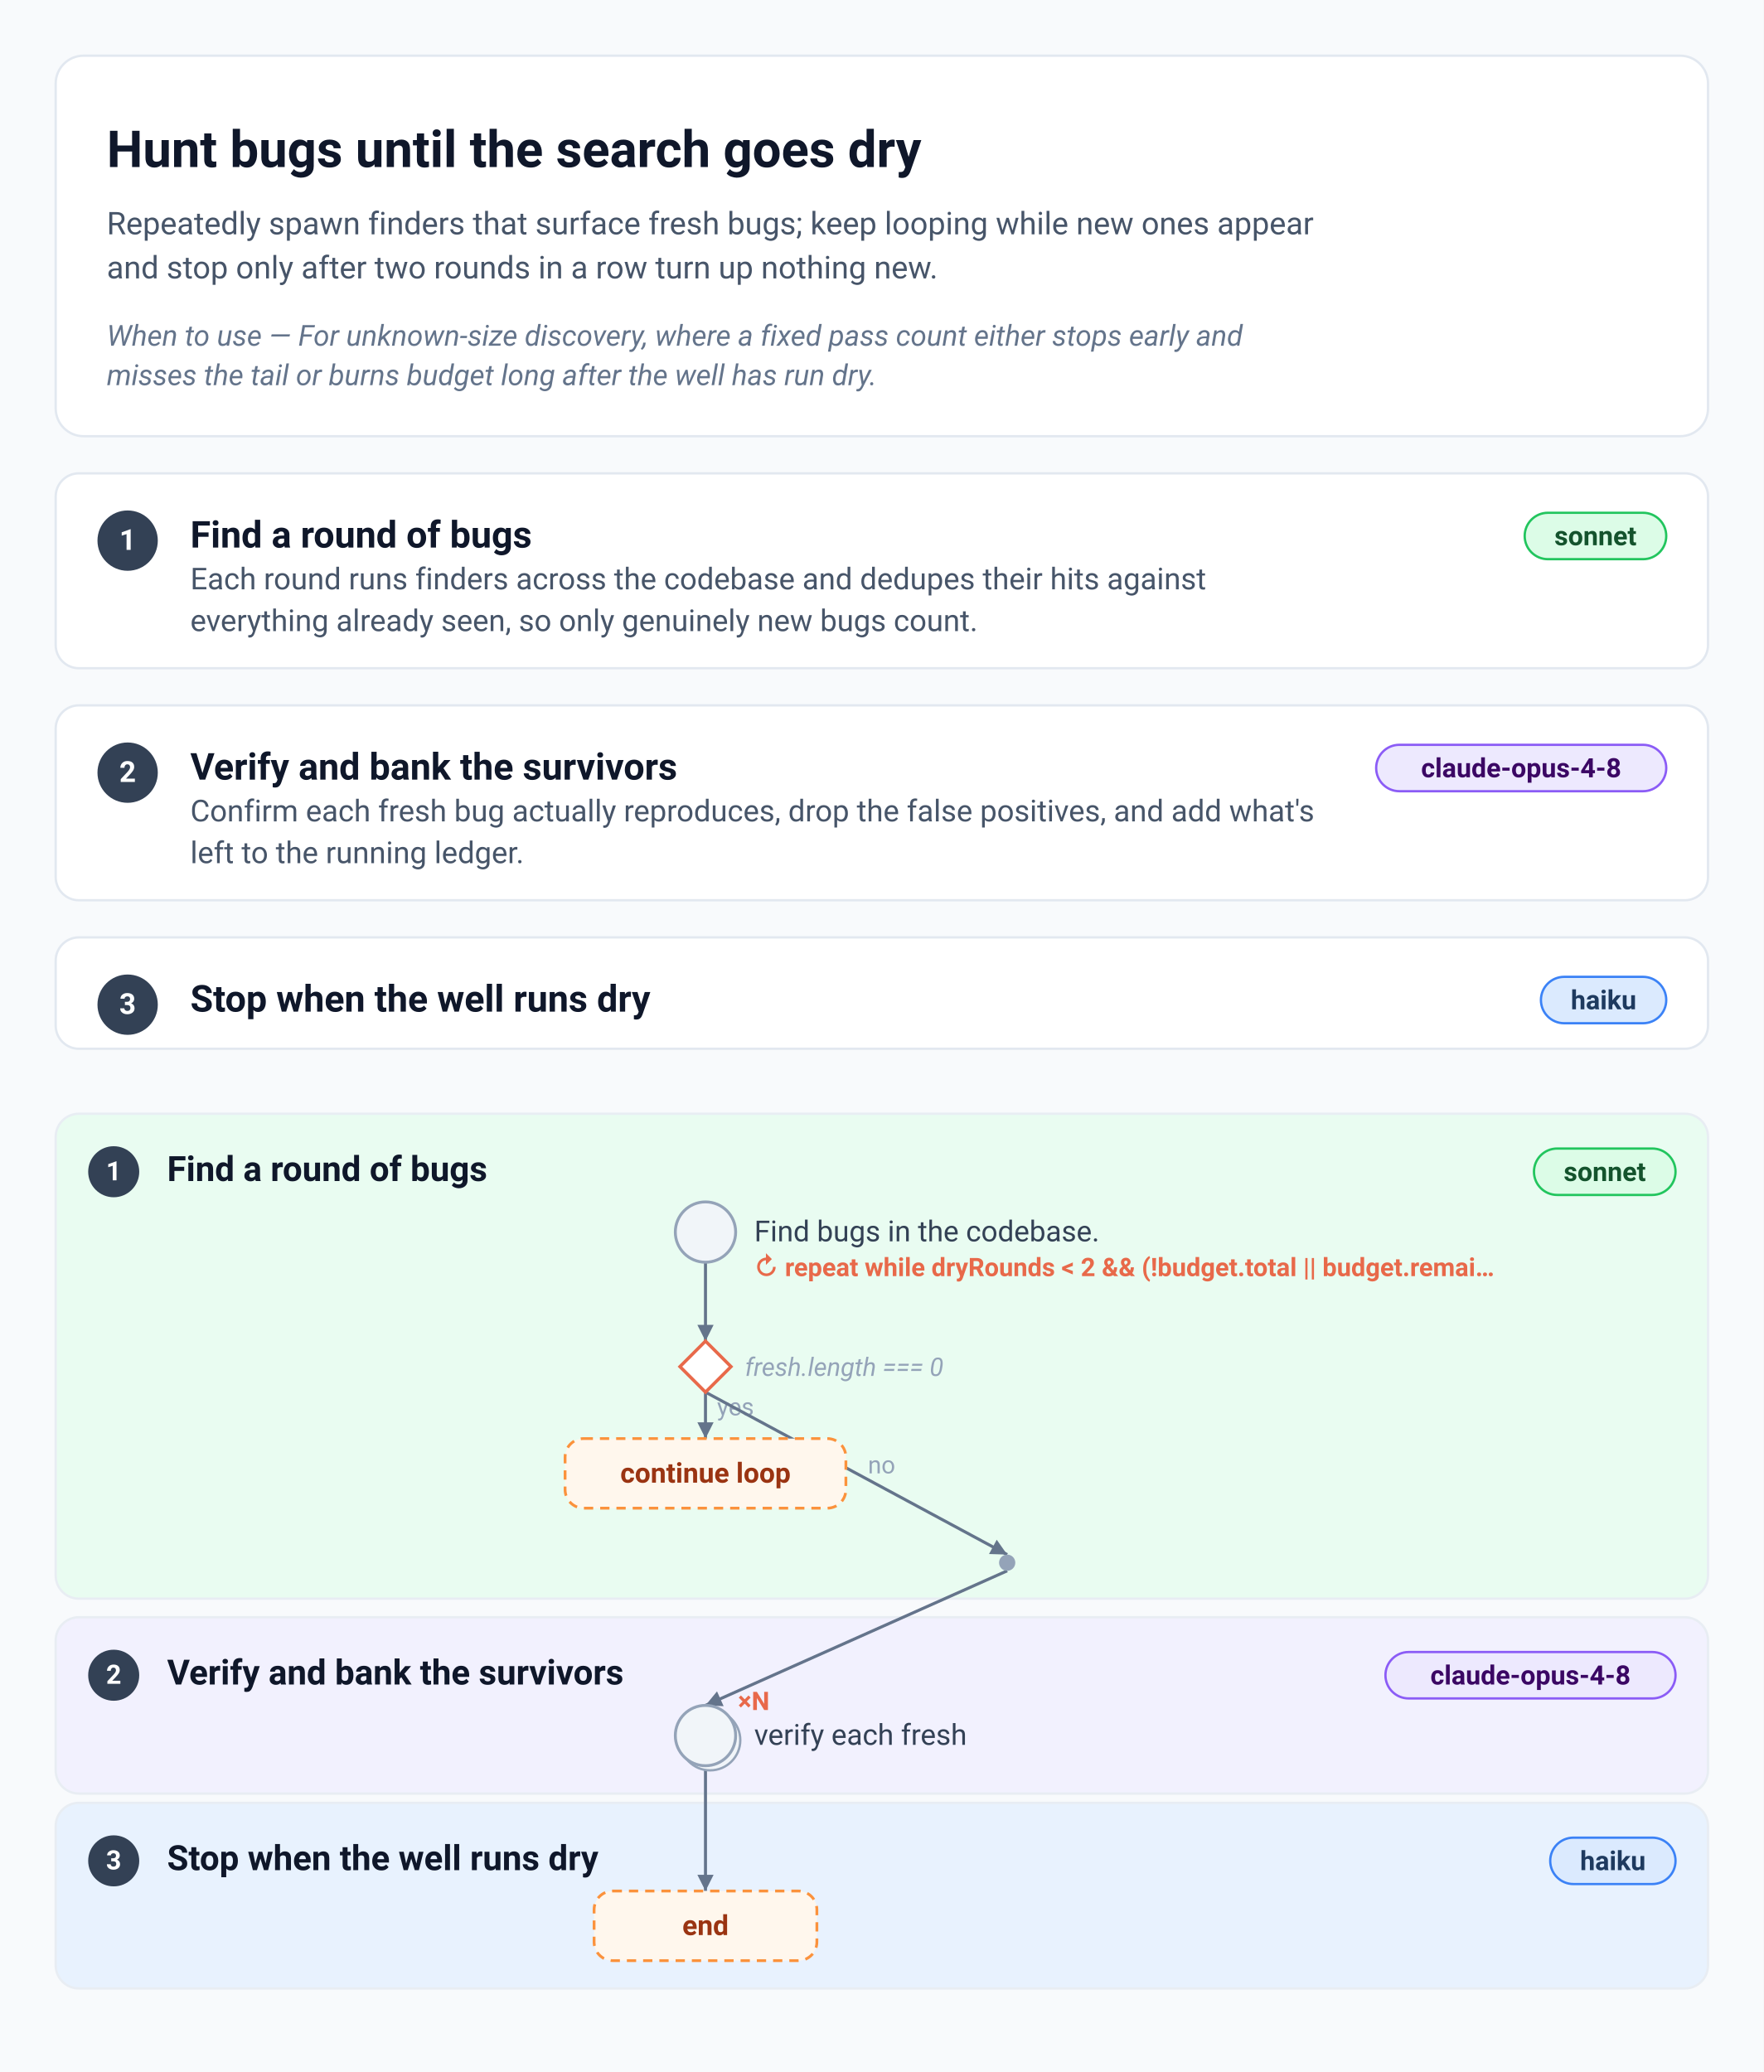
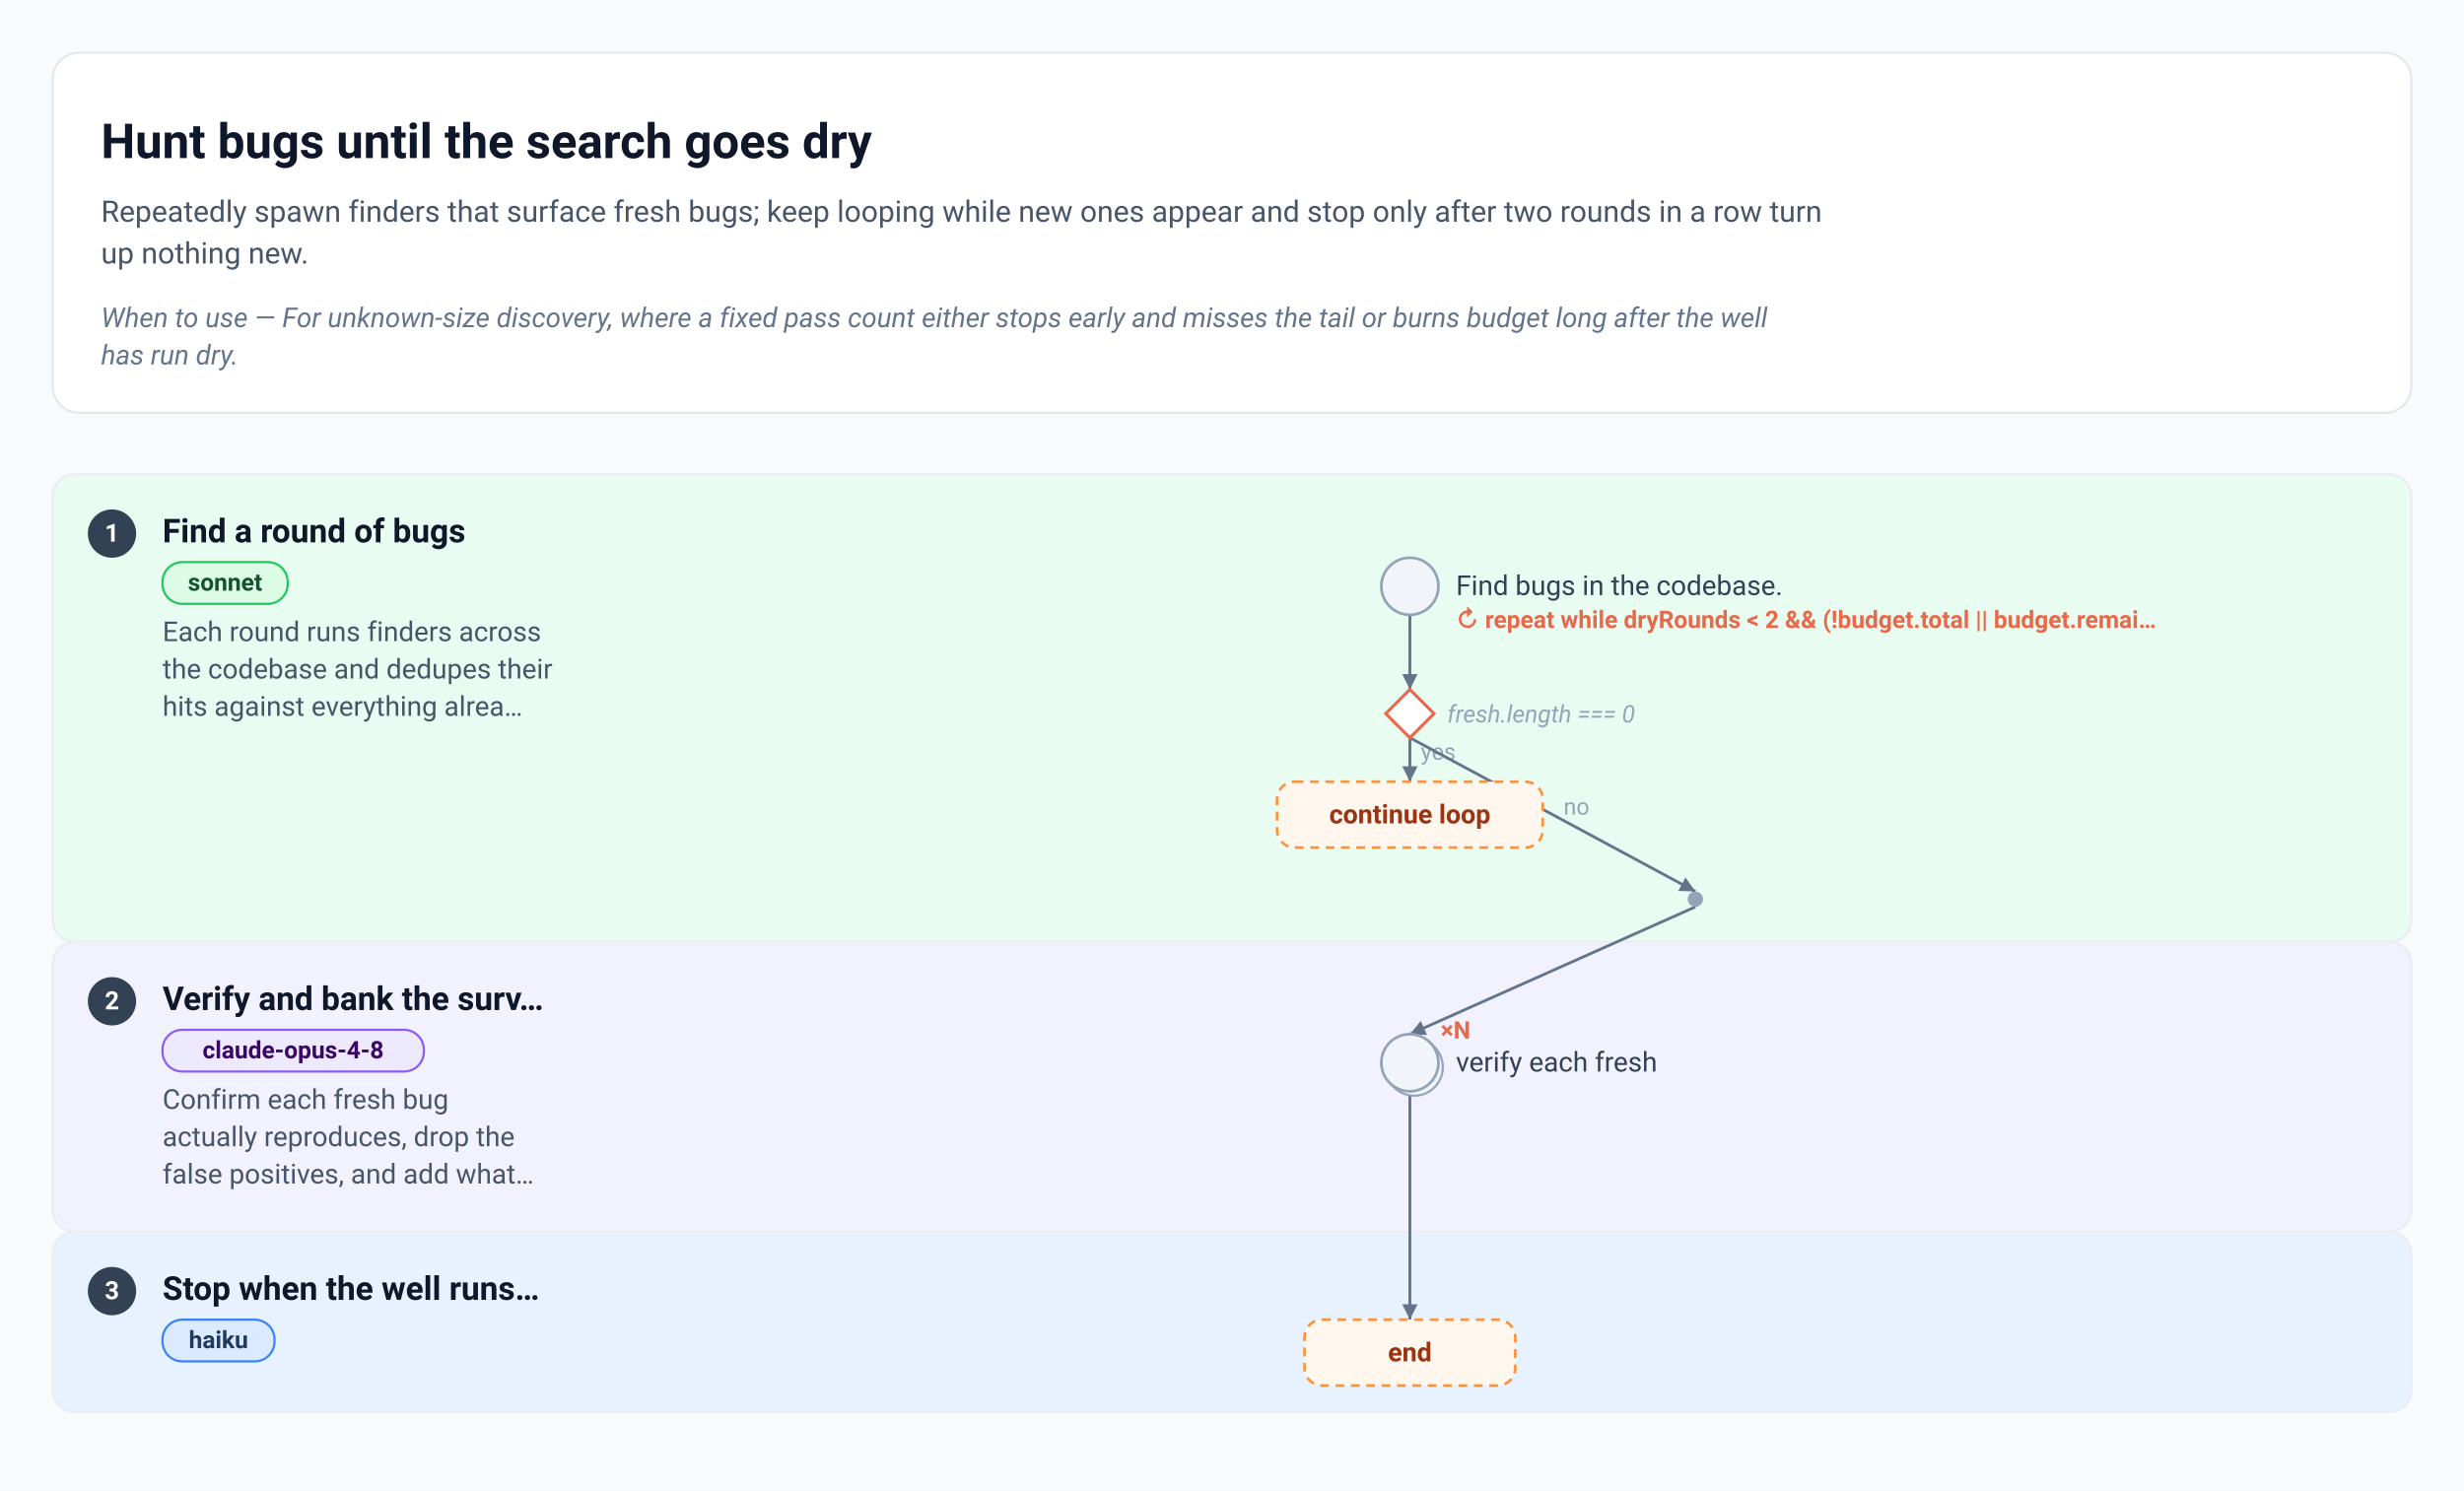
- <svg xmlns="http://www.w3.org/2000/svg" width="760" height="893" viewBox="0 0 760 893" font-family="-apple-system, BlinkMacSystemFont, 'Segoe UI', Roboto, Helvetica, Arial, sans-serif">
-   <rect width="760" height="893" fill="#f8fafc" />
+ <svg xmlns="http://www.w3.org/2000/svg" width="1122" height="679" viewBox="0 0 1122 679" font-family="-apple-system, BlinkMacSystemFont, 'Segoe UI', Roboto, Helvetica, Arial, sans-serif">
+   <rect width="1122" height="679" fill="#f8fafc" />
  <g transform="translate(0 24)">
    <g class="header-card">
-       <rect x="24" y="0" width="712" height="164" rx="12" fill="#ffffff" stroke="#e2e8f0" stroke-width="1" />
+       <rect x="24" y="0" width="1074" height="164" rx="12" fill="#ffffff" stroke="#e2e8f0" stroke-width="1" />
      <text x="46" y="48" font-size="22" fill="#0f172a" font-weight="700">Hunt bugs until the search goes dry</text>
-       <text x="46" y="77" font-size="13.5" fill="#475569">Repeatedly spawn finders that surface fresh bugs; keep looping while new ones appear</text>
-       <text x="46" y="96" font-size="13.5" fill="#475569">and stop only after two rounds in a row turn up nothing new.</text>
-       <text x="46" y="125" font-size="12.5" fill="#64748b" font-style="italic">When to use — For unknown-size discovery, where a fixed pass count either stops early and</text>
-       <text x="46" y="142" font-size="12.5" fill="#64748b" font-style="italic">misses the tail or burns budget long after the well has run dry.</text>
+       <text x="46" y="77" font-size="13.5" fill="#475569">Repeatedly spawn finders that surface fresh bugs; keep looping while new ones appear and stop only after two rounds in a row turn</text>
+       <text x="46" y="96" font-size="13.5" fill="#475569">up nothing new.</text>
+       <text x="46" y="125" font-size="12.5" fill="#64748b" font-style="italic">When to use — For unknown-size discovery, where a fixed pass count either stops early and misses the tail or burns budget long after the well</text>
+       <text x="46" y="142" font-size="12.5" fill="#64748b" font-style="italic">has run dry.</text>
    </g>
  </g>
  <g transform="translate(0 204)">
-     <g class="phase-card">
-       <rect x="24" y="0" width="712" height="84" rx="10" fill="#ffffff" stroke="#e2e8f0" stroke-width="1" />
-       <circle cx="55" cy="29" r="13" fill="#334155" />
-       <text x="55" y="33" font-size="12.5" fill="#ffffff" font-weight="700" text-anchor="middle">1</text>
-       <text x="82" y="32" font-size="16" fill="#0f172a" font-weight="700">Find a round of bugs</text>
-       <rect x="657" y="17" width="61" height="20" rx="10" fill="#dcfce7" stroke="#22c55e" stroke-width="1" />
-       <text x="687.5" y="31" font-size="11.5" fill="#14532d" font-weight="600" text-anchor="middle">sonnet</text>
-       <text x="82" y="50" font-size="13" fill="#475569">Each round runs finders across the codebase and dedupes their hits against</text>
-       <text x="82" y="68" font-size="13" fill="#475569">everything already seen, so only genuinely new bugs count.</text>
+     <rect class="swimlane" x="24" y="12" width="1074" height="213" rx="10" fill="#dcfce7" fill-opacity="0.55" stroke="#e8edf3" stroke-width="1" />
+     <rect class="swimlane" x="24" y="225" width="1074" height="132" rx="10" fill="#ede9fe" fill-opacity="0.55" stroke="#e8edf3" stroke-width="1" />
+     <rect class="swimlane" x="24" y="357" width="1074" height="82" rx="10" fill="#dbeafe" fill-opacity="0.55" stroke="#e8edf3" stroke-width="1" />
+     <g transform="translate(0 12)">
+       <g class="lane-label">
+         <circle cx="51" cy="27" r="11" fill="#334155" />
+         <text x="51" y="30.7" font-size="11.5" fill="#ffffff" font-weight="700" text-anchor="middle">1</text>
+         <text x="74" y="31" font-size="15" fill="#0f172a" font-weight="700">Find a round of bugs</text>
+         <rect x="74" y="40" width="57" height="19" rx="9" fill="#dcfce7" stroke="#22c55e" stroke-width="1" />
+         <text x="102.5" y="53" font-size="11" fill="#14532d" font-weight="600" text-anchor="middle">sonnet</text>
+         <text x="74" y="76" font-size="12.5" fill="#475569">Each round runs finders across</text>
+         <text x="74" y="93" font-size="12.5" fill="#475569">the codebase and dedupes their</text>
+         <text x="74" y="110" font-size="12.5" fill="#475569">hits against everything alrea…</text>
+       </g>
    </g>
-   </g>
-   <g transform="translate(0 304)">
-     <g class="phase-card">
-       <rect x="24" y="0" width="712" height="84" rx="10" fill="#ffffff" stroke="#e2e8f0" stroke-width="1" />
-       <circle cx="55" cy="29" r="13" fill="#334155" />
-       <text x="55" y="33" font-size="12.5" fill="#ffffff" font-weight="700" text-anchor="middle">2</text>
-       <text x="82" y="32" font-size="16" fill="#0f172a" font-weight="700">Verify and bank the survivors</text>
-       <rect x="593" y="17" width="125" height="20" rx="10" fill="#ede9fe" stroke="#8b5cf6" stroke-width="1" />
-       <text x="655.5" y="31" font-size="11.5" fill="#3b0764" font-weight="600" text-anchor="middle">claude-opus-4-8</text>
-       <text x="82" y="50" font-size="13" fill="#475569">Confirm each fresh bug actually reproduces, drop the false positives, and add what's</text>
-       <text x="82" y="68" font-size="13" fill="#475569">left to the running ledger.</text>
+     <g transform="translate(0 225)">
+       <g class="lane-label">
+         <circle cx="51" cy="27" r="11" fill="#334155" />
+         <text x="51" y="30.7" font-size="11.5" fill="#ffffff" font-weight="700" text-anchor="middle">2</text>
+         <text x="74" y="31" font-size="15" fill="#0f172a" font-weight="700">Verify and bank the surv…</text>
+         <rect x="74" y="40" width="119" height="19" rx="9" fill="#ede9fe" stroke="#8b5cf6" stroke-width="1" />
+         <text x="133.5" y="53" font-size="11" fill="#3b0764" font-weight="600" text-anchor="middle">claude-opus-4-8</text>
+         <text x="74" y="76" font-size="12.5" fill="#475569">Confirm each fresh bug</text>
+         <text x="74" y="93" font-size="12.5" fill="#475569">actually reproduces, drop the</text>
+         <text x="74" y="110" font-size="12.5" fill="#475569">false positives, and add what…</text>
+       </g>
    </g>
-   </g>
-   <g transform="translate(0 404)">
-     <g class="phase-card">
-       <rect x="24" y="0" width="712" height="48" rx="10" fill="#ffffff" stroke="#e2e8f0" stroke-width="1" />
-       <circle cx="55" cy="29" r="13" fill="#334155" />
-       <text x="55" y="33" font-size="12.5" fill="#ffffff" font-weight="700" text-anchor="middle">3</text>
-       <text x="82" y="32" font-size="16" fill="#0f172a" font-weight="700">Stop when the well runs dry</text>
-       <rect x="664" y="17" width="54" height="20" rx="10" fill="#dbeafe" stroke="#3b82f6" stroke-width="1" />
-       <text x="691" y="31" font-size="11.5" fill="#1e3a5f" font-weight="600" text-anchor="middle">haiku</text>
+     <g transform="translate(0 357)">
+       <g class="lane-label">
+         <circle cx="51" cy="27" r="11" fill="#334155" />
+         <text x="51" y="30.7" font-size="11.5" fill="#ffffff" font-weight="700" text-anchor="middle">3</text>
+         <text x="74" y="31" font-size="15" fill="#0f172a" font-weight="700">Stop when the well runs…</text>
+         <rect x="74" y="40" width="51" height="19" rx="9" fill="#dbeafe" stroke="#3b82f6" stroke-width="1" />
+         <text x="99.5" y="53" font-size="11" fill="#1e3a5f" font-weight="600" text-anchor="middle">haiku</text>
+       </g>
    </g>
-   </g>
-   <g class="topology" transform="translate(0 468)">
-     <rect class="swimlane" x="24" y="12" width="712" height="209" rx="10" fill="#dcfce7" fill-opacity="0.55" stroke="#e8edf3" stroke-width="1" />
-     <rect class="swimlane" x="24" y="229" width="712" height="76" rx="10" fill="#ede9fe" fill-opacity="0.55" stroke="#e8edf3" stroke-width="1" />
-     <rect class="swimlane" x="24" y="309" width="712" height="80" rx="10" fill="#dbeafe" fill-opacity="0.55" stroke="#e8edf3" stroke-width="1" />
-     <g class="edge">
-       <path d="M 304 132 L 304 152" fill="none" stroke="#64748b" stroke-width="1.3" />
-       <polygon points="304,152 300.5,145 307.5,145" fill="#64748b" />
-       <text x="309" y="142" font-size="10.5" fill="#94a3b8">yes</text>
-     </g>
-     <g class="edge">
-       <path d="M 304 132 L 434 202" fill="none" stroke="#64748b" stroke-width="1.3" />
-       <polygon points="434,202 426.18,201.76 429.5,195.6" fill="#64748b" />
-       <text x="374" y="167" font-size="10.5" fill="#94a3b8">no</text>
-     </g>
-     <g class="edge">
-       <path d="M 304 76 L 304 110" fill="none" stroke="#64748b" stroke-width="1.3" />
-       <polygon points="304,110 300.5,103 307.5,103" fill="#64748b" />
-     </g>
-     <g class="edge">
-       <path d="M 434 209 L 304 267" fill="none" stroke="#64748b" stroke-width="1.3" />
-       <polygon points="304,267 308.97,260.95 311.82,267.34" fill="#64748b" />
-     </g>
-     <g class="edge">
-       <path d="M 304 293 L 304 347" fill="none" stroke="#64748b" stroke-width="1.3" />
-       <polygon points="304,347 300.5,340 307.5,340" fill="#64748b" />
-     </g>
-     <g class="agent-node">
-       <circle cx="304" cy="63" r="13" fill="#f1f5f9" stroke="#94a3b8" stroke-width="1.25" />
-       <text x="325" y="67" font-size="12.5" fill="#334155">Find bugs in the codebase.</text>
-     </g>
-     <g class="decision">
-       <polygon points="304,110 315,121 304,132 293,121" fill="#ffffff" stroke="#e8694a" stroke-width="1.4" />
-       <text x="321" y="125" font-size="11" fill="#94a3b8" font-style="italic">fresh.length === 0</text>
-     </g>
-     <g class="control-node">
-       <rect class="control-box" x="243.5" y="152" width="121" height="30" rx="8" fill="#fff7ed" stroke="#fb923c" stroke-width="1.2" stroke-dasharray="4 3" />
-       <text x="304" y="171" font-size="12" fill="#9a3412" font-weight="600" text-anchor="middle">continue loop</text>
-     </g>
-     <circle class="hub" cx="434" cy="205.5" r="3.5" fill="#94a3b8" />
-     <g class="agent-node">
-       <circle cx="306" cy="282" r="13" fill="#f1f5f9" stroke="#94a3b8" stroke-width="1" />
-       <circle cx="304" cy="280" r="13" fill="#f1f5f9" stroke="#94a3b8" stroke-width="1.25" />
-       <text x="325" y="284" font-size="12.5" fill="#334155">verify each fresh</text>
-       <text x="318" y="269" font-size="11" font-weight="700" fill="#e8694a">×N</text>
-     </g>
-     <g class="control-node">
-       <rect class="control-box" x="256" y="347" width="96" height="30" rx="8" fill="#fff7ed" stroke="#fb923c" stroke-width="1.2" stroke-dasharray="4 3" />
-       <text x="304" y="366" font-size="12" fill="#9a3412" font-weight="600" text-anchor="middle">end</text>
-     </g>
-     <g class="loop-badge">
-       <text x="325" y="82" font-size="11" fill="#e8694a" font-weight="600">↻ repeat while dryRounds &lt; 2 &amp;&amp; (!budget.total || budget.remai…</text>
-     </g>
-     <g class="lane-chrome">
-       <circle cx="49" cy="37" r="11" fill="#334155" />
-       <text x="49" y="40.7" font-size="11.5" fill="#ffffff" font-weight="700" text-anchor="middle">1</text>
-       <text x="72" y="41" font-size="15" fill="#0f172a" font-weight="700">Find a round of bugs</text>
-       <rect x="661" y="27" width="61" height="20" rx="10" fill="#dcfce7" stroke="#22c55e" stroke-width="1" />
-       <text x="691.5" y="41" font-size="11.5" fill="#14532d" font-weight="600" text-anchor="middle">sonnet</text>
-     </g>
-     <g class="lane-chrome">
-       <circle cx="49" cy="254" r="11" fill="#334155" />
-       <text x="49" y="257.7" font-size="11.5" fill="#ffffff" font-weight="700" text-anchor="middle">2</text>
-       <text x="72" y="258" font-size="15" fill="#0f172a" font-weight="700">Verify and bank the survivors</text>
-       <rect x="597" y="244" width="125" height="20" rx="10" fill="#ede9fe" stroke="#8b5cf6" stroke-width="1" />
-       <text x="659.5" y="258" font-size="11.5" fill="#3b0764" font-weight="600" text-anchor="middle">claude-opus-4-8</text>
-     </g>
-     <g class="lane-chrome">
-       <circle cx="49" cy="334" r="11" fill="#334155" />
-       <text x="49" y="337.7" font-size="11.5" fill="#ffffff" font-weight="700" text-anchor="middle">3</text>
-       <text x="72" y="338" font-size="15" fill="#0f172a" font-weight="700">Stop when the well runs dry</text>
-       <rect x="668" y="324" width="54" height="20" rx="10" fill="#dbeafe" stroke="#3b82f6" stroke-width="1" />
-       <text x="695" y="338" font-size="11.5" fill="#1e3a5f" font-weight="600" text-anchor="middle">haiku</text>
+     <g class="topology" transform="translate(338 0)">
+       <g class="edge">
+         <path d="M 304 132 L 304 152" fill="none" stroke="#64748b" stroke-width="1.3" />
+         <polygon points="304,152 300.5,145 307.5,145" fill="#64748b" />
+         <text x="309" y="142" font-size="10.5" fill="#94a3b8">yes</text>
+       </g>
+       <g class="edge">
+         <path d="M 304 132 L 434 202" fill="none" stroke="#64748b" stroke-width="1.3" />
+         <polygon points="434,202 426.18,201.76 429.5,195.6" fill="#64748b" />
+         <text x="374" y="167" font-size="10.5" fill="#94a3b8">no</text>
+       </g>
+       <g class="edge">
+         <path d="M 304 76 L 304 110" fill="none" stroke="#64748b" stroke-width="1.3" />
+         <polygon points="304,110 300.5,103 307.5,103" fill="#64748b" />
+       </g>
+       <g class="edge">
+         <path d="M 434 209 L 304 267" fill="none" stroke="#64748b" stroke-width="1.3" />
+         <polygon points="304,267 308.97,260.95 311.82,267.34" fill="#64748b" />
+       </g>
+       <g class="edge">
+         <path d="M 304 293 L 304 397" fill="none" stroke="#64748b" stroke-width="1.3" />
+         <polygon points="304,397 300.5,390 307.5,390" fill="#64748b" />
+       </g>
+       <g class="agent-node">
+         <circle cx="304" cy="63" r="13" fill="#f1f5f9" stroke="#94a3b8" stroke-width="1.25" />
+         <text x="325" y="67" font-size="12.5" fill="#334155">Find bugs in the codebase.</text>
+       </g>
+       <g class="decision">
+         <polygon points="304,110 315,121 304,132 293,121" fill="#ffffff" stroke="#e8694a" stroke-width="1.4" />
+         <text x="321" y="125" font-size="11" fill="#94a3b8" font-style="italic">fresh.length === 0</text>
+       </g>
+       <g class="control-node">
+         <rect class="control-box" x="243.5" y="152" width="121" height="30" rx="8" fill="#fff7ed" stroke="#fb923c" stroke-width="1.2" stroke-dasharray="4 3" />
+         <text x="304" y="171" font-size="12" fill="#9a3412" font-weight="600" text-anchor="middle">continue loop</text>
+       </g>
+       <circle class="hub" cx="434" cy="205.5" r="3.5" fill="#94a3b8" />
+       <g class="agent-node">
+         <circle cx="306" cy="282" r="13" fill="#f1f5f9" stroke="#94a3b8" stroke-width="1" />
+         <circle cx="304" cy="280" r="13" fill="#f1f5f9" stroke="#94a3b8" stroke-width="1.25" />
+         <text x="325" y="284" font-size="12.5" fill="#334155">verify each fresh</text>
+         <text x="318" y="269" font-size="11" font-weight="700" fill="#e8694a">×N</text>
+       </g>
+       <g class="control-node">
+         <rect class="control-box" x="256" y="397" width="96" height="30" rx="8" fill="#fff7ed" stroke="#fb923c" stroke-width="1.2" stroke-dasharray="4 3" />
+         <text x="304" y="416" font-size="12" fill="#9a3412" font-weight="600" text-anchor="middle">end</text>
+       </g>
+       <g class="loop-badge">
+         <text x="325" y="82" font-size="11" fill="#e8694a" font-weight="600">↻ repeat while dryRounds &lt; 2 &amp;&amp; (!budget.total || budget.remai…</text>
+       </g>
    </g>
  </g>
</svg>
